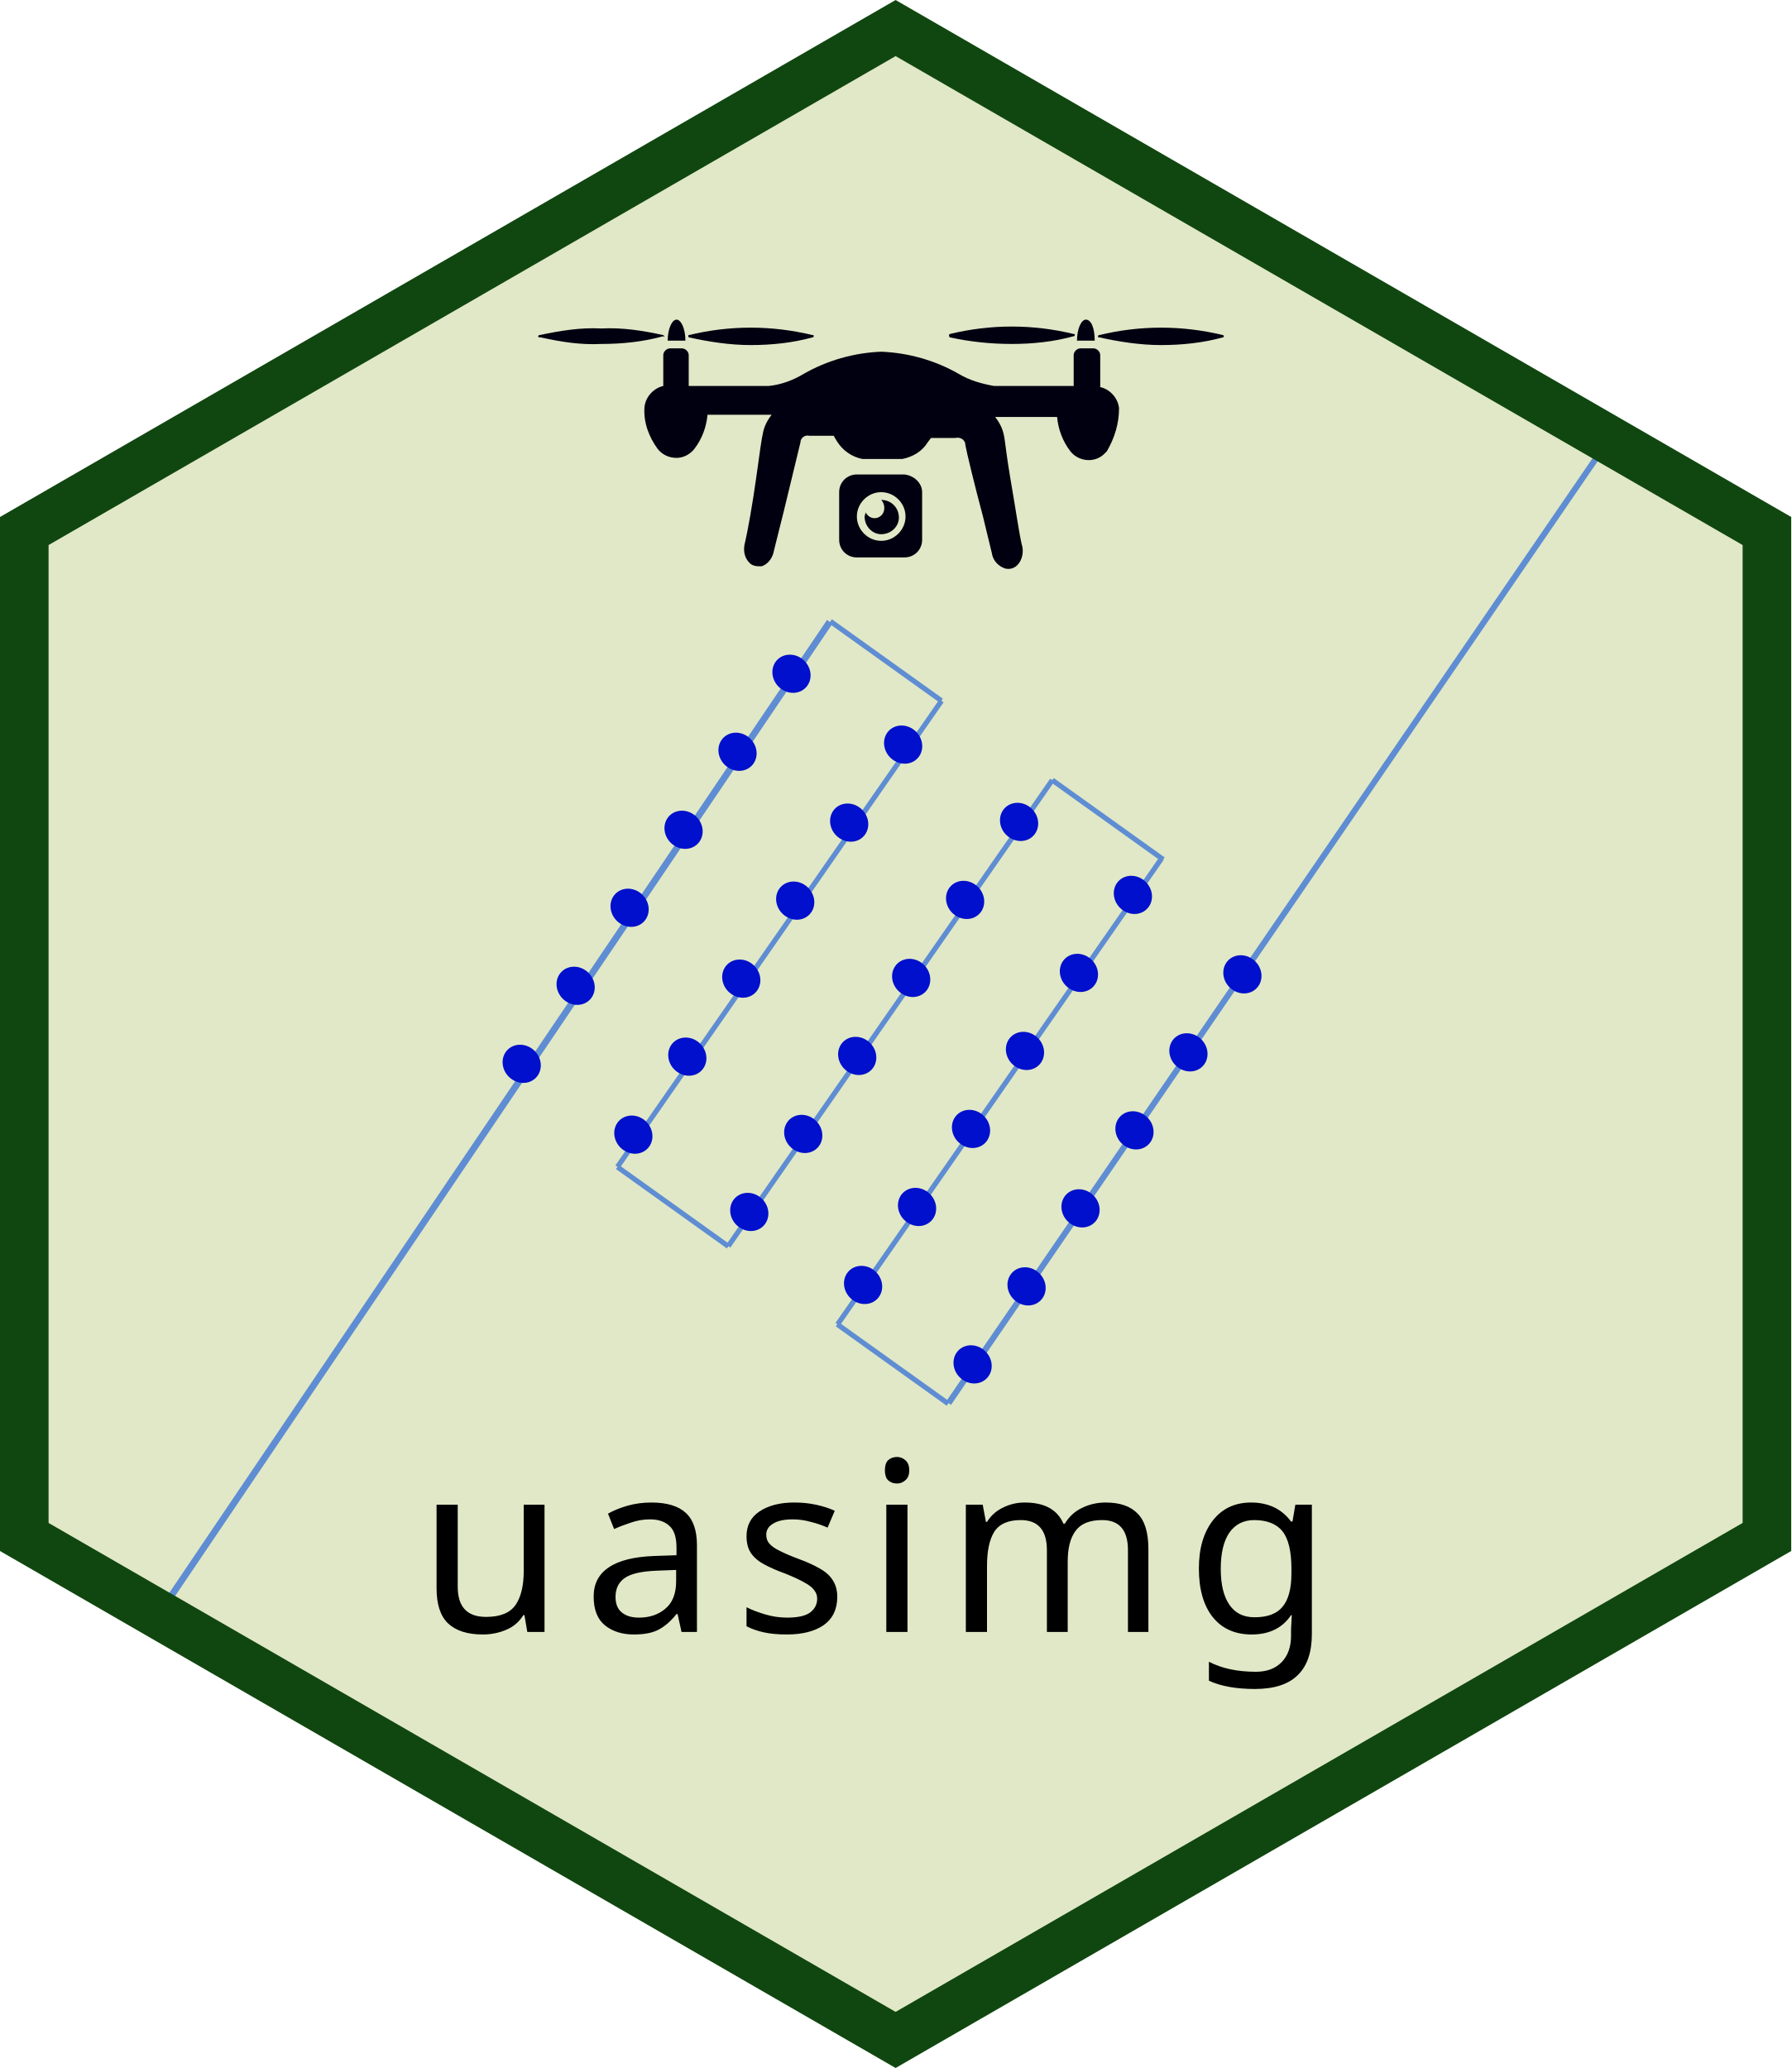
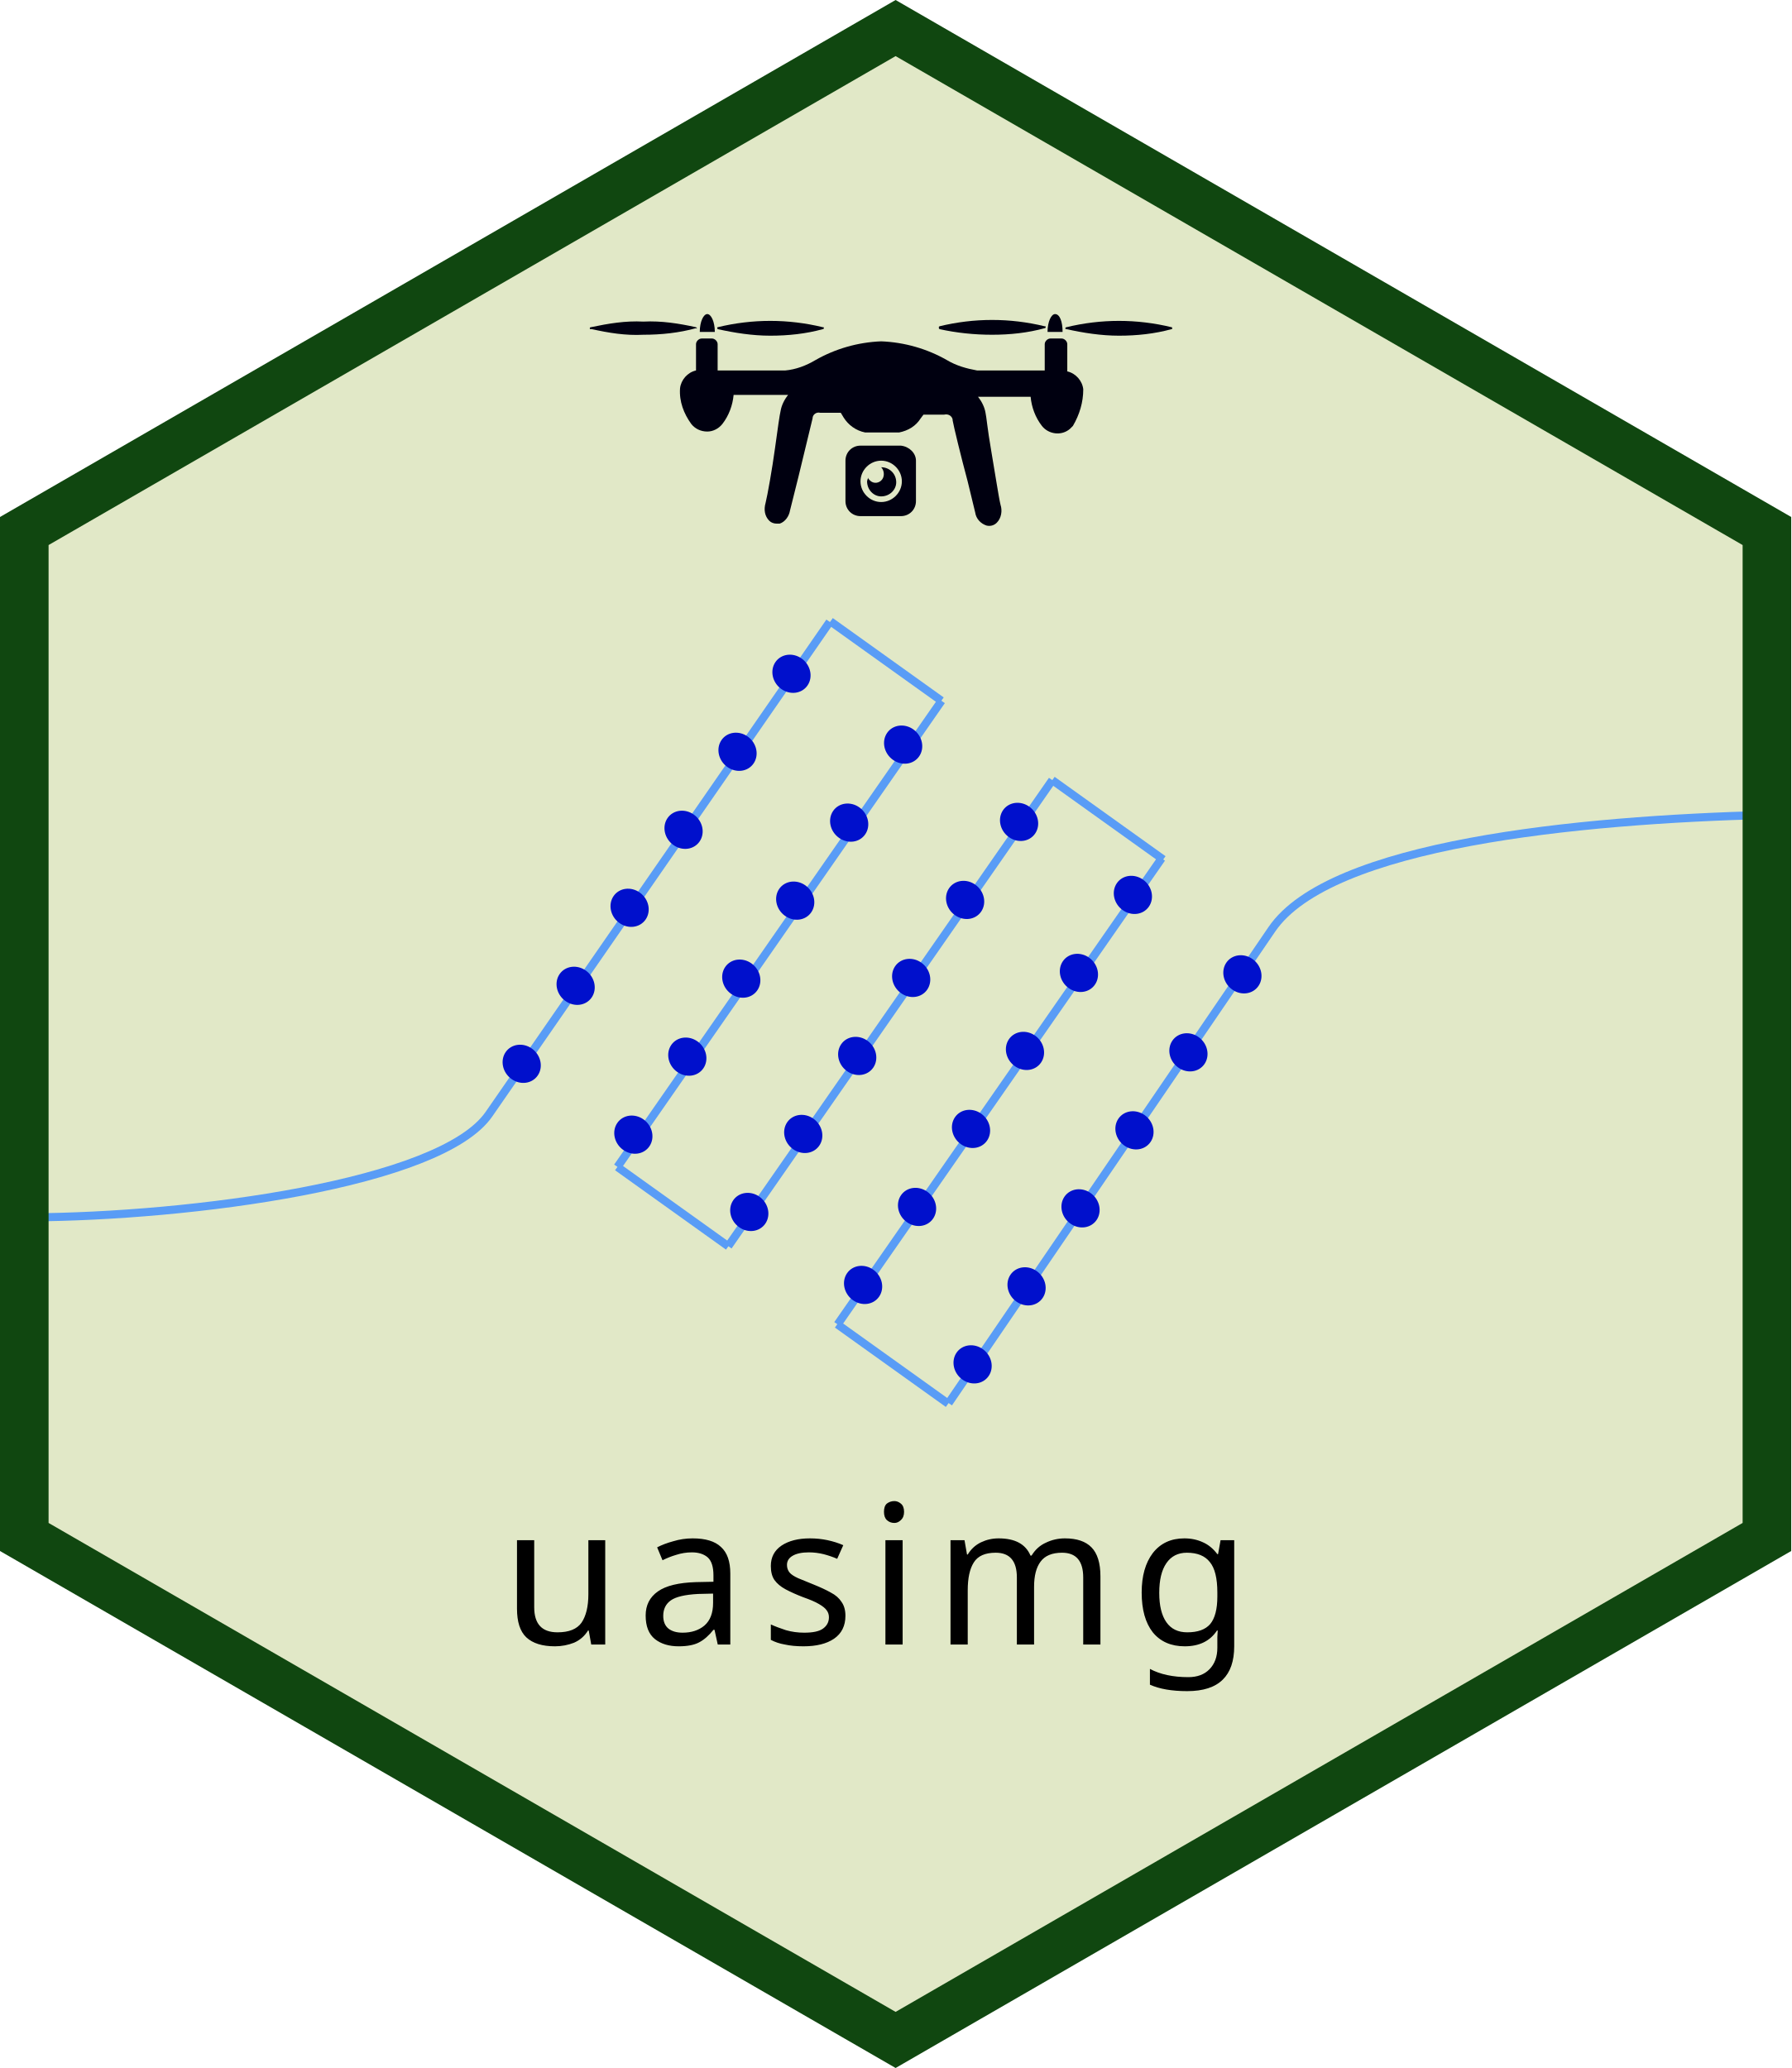
- <svg xmlns="http://www.w3.org/2000/svg" id="svg8" version="1.1" viewBox="0 0 78.036 90.109" height="90.109mm" width="78.036mm">
+ <svg xmlns="http://www.w3.org/2000/svg" width="78.036mm" height="90.109mm" viewBox="0 0 78.036 90.109" version="1.1" id="svg8">
  <defs id="defs2">
-     <clipPath id="clipEmfPath1" clipPathUnits="userSpaceOnUse">
-       <path id="path1198" d="M 0.16,0.48 H 256.485 V 566.377 H 0.16 Z" />
-     </clipPath>
-     <pattern y="0" x="0" height="6" width="6" patternUnits="userSpaceOnUse" id="EMFhbasepattern" />
+     <pattern id="EMFhbasepattern" patternUnits="userSpaceOnUse" width="6" height="6" x="0" y="0" />
  </defs>
-   <g transform="translate(-0.07416375,-0.08564118)" style="display:inline" id="layer1">
-     <path style="display:inline;fill:#e1e8c7;fill-opacity:1;stroke:none;stroke-width:2.117;stroke-miterlimit:4;stroke-dasharray:none;stroke-opacity:1;paint-order:stroke fill markers" id="path12" d="M 1.132,23.224 39.092,1.308 77.052,23.224 l 1e-6,43.832 L 39.092,88.972 1.132,67.056 Z" />
+   <g id="layer1" style="display:inline" transform="translate(-0.07416375,-0.08564118)">
+     <path d="M 1.132,23.224 39.092,1.308 77.052,23.224 l 1e-6,43.832 L 39.092,88.972 1.132,67.056 Z" id="path12" style="display:inline;fill:#e1e8c7;fill-opacity:1;stroke:none;stroke-width:2.117;stroke-miterlimit:4;stroke-dasharray:none;stroke-opacity:1;paint-order:stroke fill markers" />
  </g>
-   <g transform="translate(-0.07416375,-0.08564118)" style="display:inline" id="layer2">
-     <text xml:space="preserve" style="font-style:normal;font-variant:normal;font-weight:800;font-stretch:normal;font-size:10.345px;line-height:1.25;font-family:'Roboto Slab';-inkscape-font-specification:'Roboto Slab, Ultra-Bold';font-variant-ligatures:normal;font-variant-caps:normal;font-variant-numeric:normal;font-variant-east-asian:normal;letter-spacing:0.794px;word-spacing:0px;fill:#000000;fill-opacity:1;stroke:#e1e8c7;stroke-width:0.273;stroke-miterlimit:4;stroke-dasharray:none;stroke-opacity:1;paint-order:markers stroke fill" x="18.282" y="71.196" id="text1196">
-       <tspan id="tspan1194" x="18.282" y="71.196" style="font-style:normal;font-variant:normal;font-weight:normal;font-stretch:normal;font-size:10.345px;font-family:'Roboto Slab';-inkscape-font-specification:'Roboto Slab, Normal';font-variant-ligatures:normal;font-variant-caps:normal;font-variant-numeric:normal;font-variant-east-asian:normal;stroke:#e1e8c7;stroke-width:0.273;stroke-miterlimit:4;stroke-dasharray:none;stroke-opacity:1;paint-order:markers stroke fill">uasimg</tspan>
+   <g id="layer2" style="display:inline" transform="translate(-0.07416375,-0.08564118)">
+     <text id="text1196" y="71.742" x="21.926" style="font-style:normal;font-variant:normal;font-weight:800;font-stretch:normal;font-size:8.477px;line-height:1.25;font-family:'Roboto Slab';-inkscape-font-specification:'Roboto Slab, Ultra-Bold';font-variant-ligatures:normal;font-variant-caps:normal;font-variant-numeric:normal;font-variant-east-asian:normal;letter-spacing:0.65px;word-spacing:0px;fill:#000000;fill-opacity:1;stroke:#e1e8c7;stroke-width:0.224;stroke-miterlimit:4;stroke-dasharray:none;stroke-opacity:1;paint-order:markers stroke fill" xml:space="preserve">
+       <tspan style="font-style:normal;font-variant:normal;font-weight:normal;font-stretch:normal;font-size:8.477px;font-family:'Roboto Slab';-inkscape-font-specification:'Roboto Slab, Normal';font-variant-ligatures:normal;font-variant-caps:normal;font-variant-numeric:normal;font-variant-east-asian:normal;stroke:#e1e8c7;stroke-width:0.224;stroke-miterlimit:4;stroke-dasharray:none;stroke-opacity:1;paint-order:markers stroke fill" y="71.742" x="21.926" id="tspan1194">uasimg</tspan>
    </text>
  </g>
-   <g transform="translate(-0.07416375,-0.08564118)" id="layer4" style="display:inline">
-     <g transform="translate(2.057975,1.122532)" id="g2218">
-       <g id="g2136" style="display:inline;stroke:#5f8dd3">
-         <path id="path1218" d="m 34.492,56.666 4.833,3.459" style="fill:#00c0f8;stroke:#5f8dd3;stroke-width:0.222;stroke-linecap:butt;stroke-linejoin:round;stroke-miterlimit:4;stroke-dasharray:none;stroke-opacity:1" />
-         <path transform="matrix(0.1029133,0.07575469,-0.07512356,0.1111371,46.69021,6.233552)" style="fill:#00c0f8;stroke:#5f8dd3;stroke-width:2.262;stroke-linecap:butt;stroke-linejoin:round;stroke-miterlimit:4;stroke-dasharray:none;stroke-opacity:1" clip-path="url(#clipEmfPath1)" d="M 5.677,566.237 V 174.534" id="path1204" />
-         <path style="fill:#00c0f8;stroke:#5f8dd3;stroke-width:0.222;stroke-linecap:butt;stroke-linejoin:round;stroke-miterlimit:4;stroke-dasharray:none;stroke-opacity:1" d="m 34.195,26.037 4.832,3.458" id="path1206" />
-         <path style="fill:#00c0f8;stroke:#5f8dd3;stroke-width:0.222;stroke-linecap:butt;stroke-linejoin:round;stroke-miterlimit:4;stroke-dasharray:none;stroke-opacity:1" d="M 24.917,49.808 39.034,29.501" id="path1208" />
-         <path style="fill:#00c0f8;stroke:#5f8dd3;stroke-width:0.222;stroke-linecap:butt;stroke-linejoin:round;stroke-miterlimit:4;stroke-dasharray:none;stroke-opacity:1" d="m 24.914,49.811 4.833,3.459" id="path1210" />
-         <path style="fill:#00c0f8;stroke:#5f8dd3;stroke-width:0.222;stroke-linecap:butt;stroke-linejoin:round;stroke-miterlimit:4;stroke-dasharray:none;stroke-opacity:1" d="M 29.743,53.262 43.86,32.955" id="path1212" />
-         <path style="fill:#00c0f8;stroke:#5f8dd3;stroke-width:0.222;stroke-linecap:butt;stroke-linejoin:round;stroke-miterlimit:4;stroke-dasharray:none;stroke-opacity:1" d="m 43.86,32.955 4.832,3.458" id="path1214" />
-         <path style="fill:#00c0f8;stroke:#5f8dd3;stroke-width:0.222;stroke-linecap:butt;stroke-linejoin:round;stroke-miterlimit:4;stroke-dasharray:none;stroke-opacity:1" d="M 34.507,56.671 48.624,36.364" id="path1216" />
-         <path transform="matrix(0.09316381,0.0676508,-0.06800674,0.09924814,44.59552,1.303684)" style="fill:#00c0f8;stroke:#5f8dd3;stroke-width:2.262;stroke-linecap:butt;stroke-linejoin:round;stroke-miterlimit:4;stroke-dasharray:none;stroke-opacity:1" clip-path="url(#clipEmfPath1)" d="M 251.128,421.245 V 0.879" id="path1220" />
-       </g>
-       <path id="path1805" d="m 39.689,57.904 c 0.249,-0.363 0.764,-0.43 1.15,-0.15 0.387,0.281 0.498,0.803 0.249,1.167 -0.25,0.365 -0.763,0.431 -1.15,0.15 -0.386,-0.28 -0.498,-0.802 -0.249,-1.167 z" style="fill:#0010cc;fill-opacity:1;fill-rule:evenodd;stroke:none;stroke-width:0.163" />
-       <path id="path1803" d="m 42.04,54.505 c 0.249,-0.363 0.764,-0.43 1.15,-0.15 0.387,0.281 0.498,0.803 0.249,1.167 -0.25,0.365 -0.763,0.431 -1.15,0.15 -0.386,-0.28 -0.498,-0.802 -0.249,-1.167 z" style="fill:#0010cc;fill-opacity:1;fill-rule:evenodd;stroke:none;stroke-width:0.163" />
-       <path id="path1801" d="m 44.391,51.106 c 0.249,-0.363 0.764,-0.43 1.15,-0.15 0.387,0.281 0.498,0.803 0.249,1.167 -0.25,0.365 -0.763,0.431 -1.15,0.15 -0.386,-0.28 -0.498,-0.802 -0.249,-1.167 z" style="fill:#0010cc;fill-opacity:1;fill-rule:evenodd;stroke:none;stroke-width:0.163" />
-       <path id="path1799" d="m 46.741,47.707 c 0.249,-0.363 0.764,-0.43 1.15,-0.15 0.387,0.281 0.498,0.803 0.249,1.167 -0.25,0.365 -0.763,0.431 -1.15,0.15 -0.386,-0.28 -0.498,-0.802 -0.249,-1.167 z" style="fill:#0010cc;fill-opacity:1;fill-rule:evenodd;stroke:none;stroke-width:0.163" />
-       <path style="fill:#0010cc;fill-opacity:1;fill-rule:evenodd;stroke:none;stroke-width:0.163" d="m 49.092,44.308 c 0.249,-0.363 0.764,-0.43 1.15,-0.15 0.387,0.281 0.498,0.803 0.249,1.167 -0.25,0.365 -0.763,0.431 -1.15,0.15 -0.386,-0.28 -0.498,-0.802 -0.249,-1.167 z" id="path1797" />
-       <path style="fill:#0010cc;fill-opacity:1;fill-rule:evenodd;stroke:none;stroke-width:0.163" d="m 51.443,40.909 c 0.249,-0.363 0.764,-0.43 1.15,-0.15 0.387,0.281 0.498,0.803 0.249,1.167 -0.25,0.365 -0.763,0.431 -1.15,0.15 -0.386,-0.28 -0.498,-0.802 -0.249,-1.167 z" id="path1793" />
-       <path style="fill:#0010cc;fill-opacity:1;fill-rule:evenodd;stroke:none;stroke-width:0.163" d="m 46.672,37.447 c 0.249,-0.363 0.764,-0.43 1.15,-0.15 0.387,0.281 0.498,0.803 0.249,1.167 -0.25,0.365 -0.763,0.431 -1.15,0.15 -0.386,-0.28 -0.498,-0.802 -0.249,-1.167 z" id="path2138" />
-       <path style="fill:#0010cc;fill-opacity:1;fill-rule:evenodd;stroke:none;stroke-width:0.163" d="m 44.321,40.846 c 0.249,-0.363 0.764,-0.43 1.15,-0.15 0.387,0.281 0.498,0.803 0.249,1.167 -0.25,0.365 -0.763,0.431 -1.15,0.15 -0.386,-0.28 -0.498,-0.802 -0.249,-1.167 z" id="path2140" />
-       <path id="path2142" d="m 41.971,44.246 c 0.249,-0.363 0.764,-0.43 1.15,-0.15 0.387,0.281 0.498,0.803 0.249,1.167 -0.25,0.365 -0.763,0.431 -1.15,0.15 -0.386,-0.28 -0.498,-0.802 -0.249,-1.167 z" style="fill:#0010cc;fill-opacity:1;fill-rule:evenodd;stroke:none;stroke-width:0.163" />
-       <path id="path2144" d="m 39.62,47.645 c 0.249,-0.363 0.764,-0.43 1.15,-0.15 0.387,0.281 0.498,0.803 0.249,1.167 -0.25,0.365 -0.763,0.431 -1.15,0.15 -0.386,-0.28 -0.498,-0.802 -0.249,-1.167 z" style="fill:#0010cc;fill-opacity:1;fill-rule:evenodd;stroke:none;stroke-width:0.163" />
-       <path id="path2146" d="m 37.269,51.044 c 0.249,-0.363 0.764,-0.43 1.15,-0.15 0.387,0.281 0.498,0.803 0.249,1.167 -0.25,0.365 -0.763,0.431 -1.15,0.15 -0.386,-0.28 -0.498,-0.802 -0.249,-1.167 z" style="fill:#0010cc;fill-opacity:1;fill-rule:evenodd;stroke:none;stroke-width:0.163" />
-       <path id="path2148" d="m 34.918,54.443 c 0.249,-0.363 0.764,-0.43 1.15,-0.15 0.387,0.281 0.498,0.803 0.249,1.167 -0.25,0.365 -0.763,0.431 -1.15,0.15 -0.386,-0.28 -0.498,-0.802 -0.249,-1.167 z" style="fill:#0010cc;fill-opacity:1;fill-rule:evenodd;stroke:none;stroke-width:0.163" />
-       <path id="path2150" d="m 41.714,34.267 c 0.249,-0.363 0.764,-0.43 1.15,-0.15 0.387,0.281 0.498,0.803 0.249,1.167 -0.25,0.365 -0.763,0.431 -1.15,0.15 -0.386,-0.28 -0.498,-0.802 -0.249,-1.167 z" style="fill:#0010cc;fill-opacity:1;fill-rule:evenodd;stroke:none;stroke-width:0.163" />
-       <path id="path2152" d="m 39.363,37.666 c 0.249,-0.363 0.764,-0.43 1.15,-0.15 0.387,0.281 0.498,0.803 0.249,1.167 -0.25,0.365 -0.763,0.431 -1.15,0.15 -0.386,-0.28 -0.498,-0.802 -0.249,-1.167 z" style="fill:#0010cc;fill-opacity:1;fill-rule:evenodd;stroke:none;stroke-width:0.163" />
-       <path style="fill:#0010cc;fill-opacity:1;fill-rule:evenodd;stroke:none;stroke-width:0.163" d="m 37.013,41.065 c 0.249,-0.363 0.764,-0.43 1.15,-0.15 0.387,0.281 0.498,0.803 0.249,1.167 -0.25,0.365 -0.763,0.431 -1.15,0.15 -0.386,-0.28 -0.498,-0.802 -0.249,-1.167 z" id="path2154" />
-       <path style="fill:#0010cc;fill-opacity:1;fill-rule:evenodd;stroke:none;stroke-width:0.163" d="m 34.662,44.464 c 0.249,-0.363 0.764,-0.43 1.15,-0.15 0.387,0.281 0.498,0.803 0.249,1.167 -0.25,0.365 -0.763,0.431 -1.15,0.15 -0.386,-0.28 -0.498,-0.802 -0.249,-1.167 z" id="path2156" />
-       <path style="fill:#0010cc;fill-opacity:1;fill-rule:evenodd;stroke:none;stroke-width:0.163" d="m 32.311,47.863 c 0.249,-0.363 0.764,-0.43 1.15,-0.15 0.387,0.281 0.498,0.803 0.249,1.167 -0.25,0.365 -0.763,0.431 -1.15,0.15 -0.386,-0.28 -0.498,-0.802 -0.249,-1.167 z" id="path2158" />
-       <path style="fill:#0010cc;fill-opacity:1;fill-rule:evenodd;stroke:none;stroke-width:0.163" d="m 29.96,51.262 c 0.249,-0.363 0.764,-0.43 1.15,-0.15 0.387,0.281 0.498,0.803 0.249,1.167 -0.25,0.365 -0.763,0.431 -1.15,0.15 -0.386,-0.28 -0.498,-0.802 -0.249,-1.167 z" id="path2160" />
-       <path style="fill:#0010cc;fill-opacity:1;fill-rule:evenodd;stroke:none;stroke-width:0.163" d="m 36.663,30.899 c 0.249,-0.363 0.764,-0.43 1.15,-0.15 0.387,0.281 0.498,0.803 0.249,1.167 -0.25,0.365 -0.763,0.431 -1.15,0.15 -0.386,-0.28 -0.498,-0.802 -0.249,-1.167 z" id="path2162" />
-       <path style="fill:#0010cc;fill-opacity:1;fill-rule:evenodd;stroke:none;stroke-width:0.163" d="m 34.312,34.298 c 0.249,-0.363 0.764,-0.43 1.15,-0.15 0.387,0.281 0.498,0.803 0.249,1.167 -0.25,0.365 -0.763,0.431 -1.15,0.15 -0.386,-0.28 -0.498,-0.802 -0.249,-1.167 z" id="path2164" />
-       <path id="path2166" d="m 31.961,37.697 c 0.249,-0.363 0.764,-0.43 1.15,-0.15 0.387,0.281 0.498,0.803 0.249,1.167 -0.25,0.365 -0.763,0.431 -1.15,0.15 -0.386,-0.28 -0.498,-0.802 -0.249,-1.167 z" style="fill:#0010cc;fill-opacity:1;fill-rule:evenodd;stroke:none;stroke-width:0.163" />
-       <path id="path2168" d="m 29.611,41.096 c 0.249,-0.363 0.764,-0.43 1.15,-0.15 0.387,0.281 0.498,0.803 0.249,1.167 -0.25,0.365 -0.763,0.431 -1.15,0.15 -0.386,-0.28 -0.498,-0.802 -0.249,-1.167 z" style="fill:#0010cc;fill-opacity:1;fill-rule:evenodd;stroke:none;stroke-width:0.163" />
-       <path id="path2170" d="m 27.26,44.495 c 0.249,-0.363 0.764,-0.43 1.15,-0.15 0.387,0.281 0.498,0.803 0.249,1.167 -0.25,0.365 -0.763,0.431 -1.15,0.15 -0.386,-0.28 -0.498,-0.802 -0.249,-1.167 z" style="fill:#0010cc;fill-opacity:1;fill-rule:evenodd;stroke:none;stroke-width:0.163" />
-       <path id="path2172" d="m 24.909,47.894 c 0.249,-0.363 0.764,-0.43 1.15,-0.15 0.387,0.281 0.498,0.803 0.249,1.167 -0.25,0.365 -0.763,0.431 -1.15,0.15 -0.386,-0.28 -0.498,-0.802 -0.249,-1.167 z" style="fill:#0010cc;fill-opacity:1;fill-rule:evenodd;stroke:none;stroke-width:0.163" />
-       <path id="path2174" d="m 31.798,27.812 c 0.249,-0.363 0.764,-0.43 1.15,-0.15 0.387,0.281 0.498,0.803 0.249,1.167 -0.25,0.365 -0.763,0.431 -1.15,0.15 -0.386,-0.28 -0.498,-0.802 -0.249,-1.167 z" style="fill:#0010cc;fill-opacity:1;fill-rule:evenodd;stroke:none;stroke-width:0.163" />
-       <path id="path2176" d="m 29.448,31.211 c 0.249,-0.363 0.764,-0.43 1.15,-0.15 0.387,0.281 0.498,0.803 0.249,1.167 -0.25,0.365 -0.763,0.431 -1.15,0.15 -0.386,-0.28 -0.498,-0.802 -0.249,-1.167 z" style="fill:#0010cc;fill-opacity:1;fill-rule:evenodd;stroke:none;stroke-width:0.163" />
-       <path style="fill:#0010cc;fill-opacity:1;fill-rule:evenodd;stroke:none;stroke-width:0.163" d="m 27.097,34.61 c 0.249,-0.363 0.764,-0.43 1.15,-0.15 0.387,0.281 0.498,0.803 0.249,1.167 -0.25,0.365 -0.763,0.431 -1.15,0.15 -0.386,-0.28 -0.498,-0.802 -0.249,-1.167 z" id="path2178" />
-       <path style="fill:#0010cc;fill-opacity:1;fill-rule:evenodd;stroke:none;stroke-width:0.163" d="m 24.746,38.009 c 0.249,-0.363 0.764,-0.43 1.15,-0.15 0.387,0.281 0.498,0.803 0.249,1.167 -0.25,0.365 -0.763,0.431 -1.15,0.15 -0.386,-0.28 -0.498,-0.802 -0.249,-1.167 z" id="path2180" />
-       <path style="fill:#0010cc;fill-opacity:1;fill-rule:evenodd;stroke:none;stroke-width:0.163" d="m 22.395,41.408 c 0.249,-0.363 0.764,-0.43 1.15,-0.15 0.387,0.281 0.498,0.803 0.249,1.167 -0.25,0.365 -0.763,0.431 -1.15,0.15 -0.386,-0.28 -0.498,-0.802 -0.249,-1.167 z" id="path2182" />
-       <path style="fill:#0010cc;fill-opacity:1;fill-rule:evenodd;stroke:none;stroke-width:0.163" d="m 20.045,44.808 c 0.249,-0.363 0.764,-0.43 1.15,-0.15 0.387,0.281 0.498,0.803 0.249,1.167 -0.25,0.365 -0.763,0.431 -1.15,0.15 -0.386,-0.28 -0.498,-0.802 -0.249,-1.167 z" id="path2184" />
+   <g style="display:inline" id="layer4" transform="translate(-0.07416375,-0.08564118)">
+     <g style="stroke:#599cf6;stroke-width:0.353;stroke-miterlimit:4;stroke-dasharray:none;stroke-opacity:1" id="g169">
+       <path id="path1218" d="m 36.55,57.788 4.833,3.459" style="fill:#00c0f8;stroke:#599cf6;stroke-width:0.353;stroke-linecap:butt;stroke-linejoin:round;stroke-miterlimit:4;stroke-dasharray:none;stroke-opacity:1" />
+       <path style="fill:none;stroke:#599cf6;stroke-width:0.353;stroke-linecap:butt;stroke-linejoin:round;stroke-miterlimit:4;stroke-dasharray:none;stroke-opacity:1" clip-path="none" d="m 1.369,53.13 c 6.988,-0.034 17.901,-1.454 20.007,-4.496 L 36.221,27.183" id="path1204" />
+       <path style="fill:#00c0f8;stroke:#599cf6;stroke-width:0.353;stroke-linecap:butt;stroke-linejoin:round;stroke-miterlimit:4;stroke-dasharray:none;stroke-opacity:1" d="m 36.253,27.16 4.832,3.458" id="path1206" />
+       <path style="fill:#00c0f8;stroke:#599cf6;stroke-width:0.353;stroke-linecap:butt;stroke-linejoin:round;stroke-miterlimit:4;stroke-dasharray:none;stroke-opacity:1" d="M 26.975,50.93 41.092,30.623" id="path1208" />
+       <path style="fill:#00c0f8;stroke:#599cf6;stroke-width:0.353;stroke-linecap:butt;stroke-linejoin:round;stroke-miterlimit:4;stroke-dasharray:none;stroke-opacity:1" d="m 26.972,50.933 4.833,3.459" id="path1210" />
+       <path style="fill:#00c0f8;stroke:#599cf6;stroke-width:0.353;stroke-linecap:butt;stroke-linejoin:round;stroke-miterlimit:4;stroke-dasharray:none;stroke-opacity:1" d="M 31.801,54.385 45.918,34.078" id="path1212" />
+       <path style="fill:#00c0f8;stroke:#599cf6;stroke-width:0.353;stroke-linecap:butt;stroke-linejoin:round;stroke-miterlimit:4;stroke-dasharray:none;stroke-opacity:1" d="m 45.918,34.078 4.832,3.458" id="path1214" />
+       <path style="fill:#00c0f8;stroke:#599cf6;stroke-width:0.353;stroke-linecap:butt;stroke-linejoin:round;stroke-miterlimit:4;stroke-dasharray:none;stroke-opacity:1" d="M 36.565,57.794 50.682,37.487" id="path1216" />
+       <path style="fill:none;stroke:#599cf6;stroke-width:0.353;stroke-linecap:butt;stroke-linejoin:round;stroke-miterlimit:4;stroke-dasharray:none;stroke-opacity:1" clip-path="none" d="M 41.402,61.223 55.483,40.579 C 58.021,36.858 68.799,35.806 77.099,35.592" id="path1220" mask="none" />
    </g>
-     <g id="g2086" transform="matrix(0.4819352,0,0,0.4819352,23.52464,14.01275)" style="fill:#000010">
-       <path id="path2051" d="m 33.1,14 h -4.3 c -0.9,0 -1.6,0.7 -1.6,1.6 v 4.3 c 0,0.9 0.7,1.6 1.6,1.6 h 4.3 c 0.9,0 1.6,-0.7 1.6,-1.6 V 15.6 C 34.7,14.8 34,14.1 33.1,14 Z M 31,20 c -1.2,0 -2.2,-1 -2.2,-2.2 0,-1.2 1,-2.2 2.2,-2.2 1.2,0 2.2,1 2.2,2.2 v 0 0 c 0,1.2 -1,2.2 -2.2,2.2 z" class="st0" style="fill:#000010" />
-       <path id="path2053" d="m 31,16.3 v 0 c 0.3,0.3 0.4,0.9 0.1,1.3 -0.3,0.4 -0.9,0.5 -1.3,0.1 -0.1,-0.1 -0.2,-0.2 -0.2,-0.3 0,0.1 -0.1,0.3 -0.1,0.4 0,0.9 0.7,1.6 1.5,1.6 0.9,0 1.6,-0.7 1.6,-1.5 0,-0.9 -0.7,-1.6 -1.6,-1.6 0,0 0,0 0,0 z" class="st0" style="fill:#000010" />
-       <path id="path2055" d="M 52.5,8 C 52.4,7.1 51.7,6.3 50.8,6.1 V 3.2 c 0,-0.3 -0.3,-0.6 -0.6,-0.6 v 0 H 49 c -0.3,0 -0.6,0.3 -0.6,0.6 V 3.2 6 H 41.2 C 40.1,5.8 39,5.5 38,4.9 35.9,3.7 33.5,3 31,2.9 28.5,3 26.1,3.7 24,4.9 23,5.5 21.9,5.9 20.8,6 H 13.6 V 3.2 c 0,-0.3 -0.3,-0.6 -0.6,-0.6 0,0 0,0 0,0 h -1.1 c -0.3,0 -0.6,0.3 -0.6,0.6 V 6 c -0.9,0.2 -1.6,1 -1.7,1.9 -0.1,1.4 0.4,2.7 1.2,3.8 0.4,0.5 1,0.8 1.7,0.8 0.6,0 1.2,-0.3 1.6,-0.8 0.7,-0.9 1.1,-2 1.2,-3.1 h 5.8 c -0.4,0.5 -0.7,1.1 -0.8,1.7 -0.1,0.4 -0.3,1.8 -0.6,4 -0.3,2.2 -0.8,5 -1,5.8 -0.2,0.7 -0.1,1.4 0.4,1.9 0.2,0.2 0.5,0.3 0.8,0.3 0.1,0 0.2,0 0.3,0 0.6,-0.2 1,-0.8 1.1,-1.4 l 0.9,-3.6 1.5,-6.2 c 0,-0.4 0.4,-0.7 0.8,-0.6 0,0 0.1,0 0.1,0 h 2.1 L 27,11 c 0.5,0.8 1.3,1.4 2.3,1.6 0.6,0 1.2,0 1.8,0 0.6,0 1.2,0 1.8,0 1,-0.2 1.8,-0.7 2.3,-1.5 l 0.3,-0.4 h 2.2 c 0.4,-0.1 0.8,0.1 0.9,0.5 0,0 0,0.1 0,0.1 0.1,0.6 0.9,3.9 1.6,6.5 l 0.8,3.3 c 0.1,0.7 0.6,1.2 1.2,1.4 0.4,0.1 0.8,0 1.1,-0.3 0.5,-0.5 0.6,-1.3 0.4,-1.9 -0.2,-0.8 -0.6,-3.5 -1,-5.8 -0.4,-2.3 -0.5,-3.6 -0.6,-4 C 42,9.9 41.7,9.3 41.3,8.8 h 5.6 c 0.1,1.1 0.5,2.2 1.2,3.1 0.7,0.9 2.1,1.1 3,0.3 0.1,-0.1 0.2,-0.2 0.3,-0.3 0.7,-1.2 1.1,-2.5 1.1,-3.9 z" class="st0" style="fill:#000010" />
-       <path id="path2057" d="m 11.4,1.5 c 0,0 -0.1,-0.1 -0.1,-0.1 C 9.5,1 7.6,0.7 5.7,0.8 3.8,0.7 2,1 0.1,1.4 c 0,0 -0.1,0 -0.1,0.1 0,0.1 0,0.1 0.1,0.1 0,0 0,0 0.1,0 C 2,2 3.8,2.3 5.7,2.2 7.6,2.2 9.5,2 11.3,1.5 c 0.1,0.1 0.1,0 0.1,0 z" class="st0" style="fill:#000010" />
-       <path id="path2059" d="m 13.6,1.6 c 1.8,0.4 3.7,0.7 5.6,0.7 1.9,0 3.8,-0.2 5.6,-0.7 0,0 0.1,0 0.1,-0.1 0,-0.1 0,-0.1 -0.1,-0.1 -3.7,-0.9 -7.5,-0.9 -11.2,0 0,0 -0.1,0 0,0.2 -0.1,-0.1 0,0 0,0 z" class="st0" style="fill:#000010" />
-       <path id="path2061" d="m 12.5,0 c -0.4,0 -0.8,0.8 -0.8,1.9 h 1.6 C 13.3,0.8 12.9,0 12.5,0 Z" class="st0" style="fill:#000010" />
-       <path id="path2063" d="m 37.2,1.6 c 1.8,0.4 3.7,0.6 5.6,0.6 1.9,0 3.8,-0.2 5.6,-0.7 0,0 0.1,0 0.1,-0.1 0,-0.1 0,-0.1 -0.1,-0.1 -3.7,-0.9 -7.5,-0.9 -11.2,0 -0.1,0.1 -0.1,0.1 0,0.3 -0.1,-0.1 -0.1,0 0,0 z" class="st0" style="fill:#000010" />
-       <path id="path2065" d="m 61.9,1.4 c -3.7,-0.9 -7.5,-0.9 -11.2,0 0,0 -0.1,0 -0.1,0.1 0,0.1 0,0.1 0.1,0.1 1.8,0.4 3.7,0.7 5.6,0.7 1.9,0 3.8,-0.2 5.6,-0.7 0.1,0 0.1,-0.1 0,-0.2 0.1,0.1 0.1,0 0,0 z" class="st0" style="fill:#000010" />
-       <path id="path2067" d="m 49.5,0 c -0.4,0 -0.8,0.8 -0.8,1.9 h 1.6 C 50.3,0.8 50,0 49.5,0 Z" class="st0" style="fill:#000010" />
+     <path id="path1805" d="m 41.747,59.026 c 0.249,-0.363 0.764,-0.43 1.15,-0.15 0.387,0.281 0.498,0.803 0.249,1.167 -0.25,0.365 -0.763,0.431 -1.15,0.15 -0.386,-0.28 -0.498,-0.802 -0.249,-1.167 z" style="fill:#0010cc;fill-opacity:1;fill-rule:evenodd;stroke:none;stroke-width:0.163" />
+     <path id="path1803" d="m 44.098,55.627 c 0.249,-0.363 0.764,-0.43 1.15,-0.15 0.387,0.281 0.498,0.803 0.249,1.167 -0.25,0.365 -0.763,0.431 -1.15,0.15 -0.386,-0.28 -0.498,-0.802 -0.249,-1.167 z" style="fill:#0010cc;fill-opacity:1;fill-rule:evenodd;stroke:none;stroke-width:0.163" />
+     <path id="path1801" d="m 46.449,52.228 c 0.249,-0.363 0.764,-0.43 1.15,-0.15 0.387,0.281 0.498,0.803 0.249,1.167 -0.25,0.365 -0.763,0.431 -1.15,0.15 -0.386,-0.28 -0.498,-0.802 -0.249,-1.167 z" style="fill:#0010cc;fill-opacity:1;fill-rule:evenodd;stroke:none;stroke-width:0.163" />
+     <path id="path1799" d="m 48.799,48.829 c 0.249,-0.363 0.764,-0.43 1.15,-0.15 0.387,0.281 0.498,0.803 0.249,1.167 -0.25,0.365 -0.763,0.431 -1.15,0.15 -0.386,-0.28 -0.498,-0.802 -0.249,-1.167 z" style="fill:#0010cc;fill-opacity:1;fill-rule:evenodd;stroke:none;stroke-width:0.163" />
+     <path style="fill:#0010cc;fill-opacity:1;fill-rule:evenodd;stroke:none;stroke-width:0.163" d="m 51.15,45.43 c 0.249,-0.363 0.764,-0.43 1.15,-0.15 0.387,0.281 0.498,0.803 0.249,1.167 -0.25,0.365 -0.763,0.431 -1.15,0.15 -0.386,-0.28 -0.498,-0.802 -0.249,-1.167 z" id="path1797" />
+     <path style="fill:#0010cc;fill-opacity:1;fill-rule:evenodd;stroke:none;stroke-width:0.163" d="m 53.501,42.031 c 0.249,-0.363 0.764,-0.43 1.15,-0.15 0.387,0.281 0.498,0.803 0.249,1.167 -0.25,0.365 -0.763,0.431 -1.15,0.15 -0.386,-0.28 -0.498,-0.802 -0.249,-1.167 z" id="path1793" />
+     <path style="fill:#0010cc;fill-opacity:1;fill-rule:evenodd;stroke:none;stroke-width:0.163" d="m 48.73,38.57 c 0.249,-0.363 0.764,-0.43 1.15,-0.15 0.387,0.281 0.498,0.803 0.249,1.167 -0.25,0.365 -0.763,0.431 -1.15,0.15 -0.386,-0.28 -0.498,-0.802 -0.249,-1.167 z" id="path2138" />
+     <path style="fill:#0010cc;fill-opacity:1;fill-rule:evenodd;stroke:none;stroke-width:0.163" d="m 46.379,41.969 c 0.249,-0.363 0.764,-0.43 1.15,-0.15 0.387,0.281 0.498,0.803 0.249,1.167 -0.25,0.365 -0.763,0.431 -1.15,0.15 -0.386,-0.28 -0.498,-0.802 -0.249,-1.167 z" id="path2140" />
+     <path id="path2142" d="m 44.029,45.368 c 0.249,-0.363 0.764,-0.43 1.15,-0.15 0.387,0.281 0.498,0.803 0.249,1.167 -0.25,0.365 -0.763,0.431 -1.15,0.15 -0.386,-0.28 -0.498,-0.802 -0.249,-1.167 z" style="fill:#0010cc;fill-opacity:1;fill-rule:evenodd;stroke:none;stroke-width:0.163" />
+     <path id="path2144" d="m 41.678,48.767 c 0.249,-0.363 0.764,-0.43 1.15,-0.15 0.387,0.281 0.498,0.803 0.249,1.167 -0.25,0.365 -0.763,0.431 -1.15,0.15 -0.386,-0.28 -0.498,-0.802 -0.249,-1.167 z" style="fill:#0010cc;fill-opacity:1;fill-rule:evenodd;stroke:none;stroke-width:0.163" />
+     <path id="path2146" d="m 39.327,52.166 c 0.249,-0.363 0.764,-0.43 1.15,-0.15 0.387,0.281 0.498,0.803 0.249,1.167 -0.25,0.365 -0.763,0.431 -1.15,0.15 -0.386,-0.28 -0.498,-0.802 -0.249,-1.167 z" style="fill:#0010cc;fill-opacity:1;fill-rule:evenodd;stroke:none;stroke-width:0.163" />
+     <path id="path2148" d="m 36.976,55.565 c 0.249,-0.363 0.764,-0.43 1.15,-0.15 0.387,0.281 0.498,0.803 0.249,1.167 -0.25,0.365 -0.763,0.431 -1.15,0.15 -0.386,-0.28 -0.498,-0.802 -0.249,-1.167 z" style="fill:#0010cc;fill-opacity:1;fill-rule:evenodd;stroke:none;stroke-width:0.163" />
+     <path id="path2150" d="m 43.772,35.389 c 0.249,-0.363 0.764,-0.43 1.15,-0.15 0.387,0.281 0.498,0.803 0.249,1.167 -0.25,0.365 -0.763,0.431 -1.15,0.15 -0.386,-0.28 -0.498,-0.802 -0.249,-1.167 z" style="fill:#0010cc;fill-opacity:1;fill-rule:evenodd;stroke:none;stroke-width:0.163" />
+     <path id="path2152" d="m 41.421,38.789 c 0.249,-0.363 0.764,-0.43 1.15,-0.15 0.387,0.281 0.498,0.803 0.249,1.167 -0.25,0.365 -0.763,0.431 -1.15,0.15 -0.386,-0.28 -0.498,-0.802 -0.249,-1.167 z" style="fill:#0010cc;fill-opacity:1;fill-rule:evenodd;stroke:none;stroke-width:0.163" />
+     <path style="fill:#0010cc;fill-opacity:1;fill-rule:evenodd;stroke:none;stroke-width:0.163" d="m 39.071,42.188 c 0.249,-0.363 0.764,-0.43 1.15,-0.15 0.387,0.281 0.498,0.803 0.249,1.167 -0.25,0.365 -0.763,0.431 -1.15,0.15 -0.386,-0.28 -0.498,-0.802 -0.249,-1.167 z" id="path2154" />
+     <path style="fill:#0010cc;fill-opacity:1;fill-rule:evenodd;stroke:none;stroke-width:0.163" d="m 36.72,45.587 c 0.249,-0.363 0.764,-0.43 1.15,-0.15 0.387,0.281 0.498,0.803 0.249,1.167 -0.25,0.365 -0.763,0.431 -1.15,0.15 -0.386,-0.28 -0.498,-0.802 -0.249,-1.167 z" id="path2156" />
+     <path style="fill:#0010cc;fill-opacity:1;fill-rule:evenodd;stroke:none;stroke-width:0.163" d="m 34.369,48.986 c 0.249,-0.363 0.764,-0.43 1.15,-0.15 0.387,0.281 0.498,0.803 0.249,1.167 -0.25,0.365 -0.763,0.431 -1.15,0.15 -0.386,-0.28 -0.498,-0.802 -0.249,-1.167 z" id="path2158" />
+     <path style="fill:#0010cc;fill-opacity:1;fill-rule:evenodd;stroke:none;stroke-width:0.163" d="m 32.018,52.385 c 0.249,-0.363 0.764,-0.43 1.15,-0.15 0.387,0.281 0.498,0.803 0.249,1.167 -0.25,0.365 -0.763,0.431 -1.15,0.15 -0.386,-0.28 -0.498,-0.802 -0.249,-1.167 z" id="path2160" />
+     <path style="fill:#0010cc;fill-opacity:1;fill-rule:evenodd;stroke:none;stroke-width:0.163" d="m 38.721,32.022 c 0.249,-0.363 0.764,-0.43 1.15,-0.15 0.387,0.281 0.498,0.803 0.249,1.167 -0.25,0.365 -0.763,0.431 -1.15,0.15 -0.386,-0.28 -0.498,-0.802 -0.249,-1.167 z" id="path2162" />
+     <path style="fill:#0010cc;fill-opacity:1;fill-rule:evenodd;stroke:none;stroke-width:0.163" d="m 36.37,35.421 c 0.249,-0.363 0.764,-0.43 1.15,-0.15 0.387,0.281 0.498,0.803 0.249,1.167 -0.25,0.365 -0.763,0.431 -1.15,0.15 -0.386,-0.28 -0.498,-0.802 -0.249,-1.167 z" id="path2164" />
+     <path id="path2166" d="m 34.019,38.82 c 0.249,-0.363 0.764,-0.43 1.15,-0.15 0.387,0.281 0.498,0.803 0.249,1.167 -0.25,0.365 -0.763,0.431 -1.15,0.15 -0.386,-0.28 -0.498,-0.802 -0.249,-1.167 z" style="fill:#0010cc;fill-opacity:1;fill-rule:evenodd;stroke:none;stroke-width:0.163" />
+     <path id="path2168" d="m 31.669,42.219 c 0.249,-0.363 0.764,-0.43 1.15,-0.15 0.387,0.281 0.498,0.803 0.249,1.167 -0.25,0.365 -0.763,0.431 -1.15,0.15 -0.386,-0.28 -0.498,-0.802 -0.249,-1.167 z" style="fill:#0010cc;fill-opacity:1;fill-rule:evenodd;stroke:none;stroke-width:0.163" />
+     <path id="path2170" d="m 29.318,45.618 c 0.249,-0.363 0.764,-0.43 1.15,-0.15 0.387,0.281 0.498,0.803 0.249,1.167 -0.25,0.365 -0.763,0.431 -1.15,0.15 -0.386,-0.28 -0.498,-0.802 -0.249,-1.167 z" style="fill:#0010cc;fill-opacity:1;fill-rule:evenodd;stroke:none;stroke-width:0.163" />
+     <path id="path2172" d="m 26.967,49.017 c 0.249,-0.363 0.764,-0.43 1.15,-0.15 0.387,0.281 0.498,0.803 0.249,1.167 -0.25,0.365 -0.763,0.431 -1.15,0.15 -0.386,-0.28 -0.498,-0.802 -0.249,-1.167 z" style="fill:#0010cc;fill-opacity:1;fill-rule:evenodd;stroke:none;stroke-width:0.163" />
+     <path id="path2174" d="m 33.856,28.935 c 0.249,-0.363 0.764,-0.43 1.15,-0.15 0.387,0.281 0.498,0.803 0.249,1.167 -0.25,0.365 -0.763,0.431 -1.15,0.15 -0.386,-0.28 -0.498,-0.802 -0.249,-1.167 z" style="fill:#0010cc;fill-opacity:1;fill-rule:evenodd;stroke:none;stroke-width:0.163" />
+     <path id="path2176" d="m 31.506,32.334 c 0.249,-0.363 0.764,-0.43 1.15,-0.15 0.387,0.281 0.498,0.803 0.249,1.167 -0.25,0.365 -0.763,0.431 -1.15,0.15 -0.386,-0.28 -0.498,-0.802 -0.249,-1.167 z" style="fill:#0010cc;fill-opacity:1;fill-rule:evenodd;stroke:none;stroke-width:0.163" />
+     <path style="fill:#0010cc;fill-opacity:1;fill-rule:evenodd;stroke:none;stroke-width:0.163" d="m 29.155,35.733 c 0.249,-0.363 0.764,-0.43 1.15,-0.15 0.387,0.281 0.498,0.803 0.249,1.167 -0.25,0.365 -0.763,0.431 -1.15,0.15 -0.386,-0.28 -0.498,-0.802 -0.249,-1.167 z" id="path2178" />
+     <path style="fill:#0010cc;fill-opacity:1;fill-rule:evenodd;stroke:none;stroke-width:0.163" d="m 26.804,39.132 c 0.249,-0.363 0.764,-0.43 1.15,-0.15 0.387,0.281 0.498,0.803 0.249,1.167 -0.25,0.365 -0.763,0.431 -1.15,0.15 -0.386,-0.28 -0.498,-0.802 -0.249,-1.167 z" id="path2180" />
+     <path style="fill:#0010cc;fill-opacity:1;fill-rule:evenodd;stroke:none;stroke-width:0.163" d="m 24.453,42.531 c 0.249,-0.363 0.764,-0.43 1.15,-0.15 0.387,0.281 0.498,0.803 0.249,1.167 -0.25,0.365 -0.763,0.431 -1.15,0.15 -0.386,-0.28 -0.498,-0.802 -0.249,-1.167 z" id="path2182" />
+     <path style="fill:#0010cc;fill-opacity:1;fill-rule:evenodd;stroke:none;stroke-width:0.163" d="m 22.103,45.93 c 0.249,-0.363 0.764,-0.43 1.15,-0.15 0.387,0.281 0.498,0.803 0.249,1.167 -0.25,0.365 -0.763,0.431 -1.15,0.15 -0.386,-0.28 -0.498,-0.802 -0.249,-1.167 z" id="path2184" />
+     <g style="fill:#000010" transform="matrix(0.4094846,0,0,0.4094846,25.7697,13.77085)" id="g2086">
+       <path style="fill:#000010" class="st0" d="m 33.1,14 h -4.3 c -0.9,0 -1.6,0.7 -1.6,1.6 v 4.3 c 0,0.9 0.7,1.6 1.6,1.6 h 4.3 c 0.9,0 1.6,-0.7 1.6,-1.6 V 15.6 C 34.7,14.8 34,14.1 33.1,14 Z M 31,20 c -1.2,0 -2.2,-1 -2.2,-2.2 0,-1.2 1,-2.2 2.2,-2.2 1.2,0 2.2,1 2.2,2.2 v 0 0 c 0,1.2 -1,2.2 -2.2,2.2 z" id="path2051" />
+       <path style="fill:#000010" class="st0" d="m 31,16.3 v 0 c 0.3,0.3 0.4,0.9 0.1,1.3 -0.3,0.4 -0.9,0.5 -1.3,0.1 -0.1,-0.1 -0.2,-0.2 -0.2,-0.3 0,0.1 -0.1,0.3 -0.1,0.4 0,0.9 0.7,1.6 1.5,1.6 0.9,0 1.6,-0.7 1.6,-1.5 0,-0.9 -0.7,-1.6 -1.6,-1.6 0,0 0,0 0,0 z" id="path2053" />
+       <path style="fill:#000010" class="st0" d="M 52.5,8 C 52.4,7.1 51.7,6.3 50.8,6.1 V 3.2 c 0,-0.3 -0.3,-0.6 -0.6,-0.6 v 0 H 49 c -0.3,0 -0.6,0.3 -0.6,0.6 V 3.2 6 H 41.2 C 40.1,5.8 39,5.5 38,4.9 35.9,3.7 33.5,3 31,2.9 28.5,3 26.1,3.7 24,4.9 23,5.5 21.9,5.9 20.8,6 H 13.6 V 3.2 c 0,-0.3 -0.3,-0.6 -0.6,-0.6 0,0 0,0 0,0 h -1.1 c -0.3,0 -0.6,0.3 -0.6,0.6 V 6 c -0.9,0.2 -1.6,1 -1.7,1.9 -0.1,1.4 0.4,2.7 1.2,3.8 0.4,0.5 1,0.8 1.7,0.8 0.6,0 1.2,-0.3 1.6,-0.8 0.7,-0.9 1.1,-2 1.2,-3.1 h 5.8 c -0.4,0.5 -0.7,1.1 -0.8,1.7 -0.1,0.4 -0.3,1.8 -0.6,4 -0.3,2.2 -0.8,5 -1,5.8 -0.2,0.7 -0.1,1.4 0.4,1.9 0.2,0.2 0.5,0.3 0.8,0.3 0.1,0 0.2,0 0.3,0 0.6,-0.2 1,-0.8 1.1,-1.4 l 0.9,-3.6 1.5,-6.2 c 0,-0.4 0.4,-0.7 0.8,-0.6 0,0 0.1,0 0.1,0 h 2.1 L 27,11 c 0.5,0.8 1.3,1.4 2.3,1.6 0.6,0 1.2,0 1.8,0 0.6,0 1.2,0 1.8,0 1,-0.2 1.8,-0.7 2.3,-1.5 l 0.3,-0.4 h 2.2 c 0.4,-0.1 0.8,0.1 0.9,0.5 0,0 0,0.1 0,0.1 0.1,0.6 0.9,3.9 1.6,6.5 l 0.8,3.3 c 0.1,0.7 0.6,1.2 1.2,1.4 0.4,0.1 0.8,0 1.1,-0.3 0.5,-0.5 0.6,-1.3 0.4,-1.9 -0.2,-0.8 -0.6,-3.5 -1,-5.8 -0.4,-2.3 -0.5,-3.6 -0.6,-4 C 42,9.9 41.7,9.3 41.3,8.8 h 5.6 c 0.1,1.1 0.5,2.2 1.2,3.1 0.7,0.9 2.1,1.1 3,0.3 0.1,-0.1 0.2,-0.2 0.3,-0.3 0.7,-1.2 1.1,-2.5 1.1,-3.9 z" id="path2055" />
+       <path style="fill:#000010" class="st0" d="m 11.4,1.5 c 0,0 -0.1,-0.1 -0.1,-0.1 C 9.5,1 7.6,0.7 5.7,0.8 3.8,0.7 2,1 0.1,1.4 c 0,0 -0.1,0 -0.1,0.1 0,0.1 0,0.1 0.1,0.1 0,0 0,0 0.1,0 C 2,2 3.8,2.3 5.7,2.2 7.6,2.2 9.5,2 11.3,1.5 c 0.1,0.1 0.1,0 0.1,0 z" id="path2057" />
+       <path style="fill:#000010" class="st0" d="m 13.6,1.6 c 1.8,0.4 3.7,0.7 5.6,0.7 1.9,0 3.8,-0.2 5.6,-0.7 0,0 0.1,0 0.1,-0.1 0,-0.1 0,-0.1 -0.1,-0.1 -3.7,-0.9 -7.5,-0.9 -11.2,0 0,0 -0.1,0 0,0.2 -0.1,-0.1 0,0 0,0 z" id="path2059" />
+       <path style="fill:#000010" class="st0" d="m 12.5,0 c -0.4,0 -0.8,0.8 -0.8,1.9 h 1.6 C 13.3,0.8 12.9,0 12.5,0 Z" id="path2061" />
+       <path style="fill:#000010" class="st0" d="m 37.2,1.6 c 1.8,0.4 3.7,0.6 5.6,0.6 1.9,0 3.8,-0.2 5.6,-0.7 0,0 0.1,0 0.1,-0.1 0,-0.1 0,-0.1 -0.1,-0.1 -3.7,-0.9 -7.5,-0.9 -11.2,0 -0.1,0.1 -0.1,0.1 0,0.3 -0.1,-0.1 -0.1,0 0,0 z" id="path2063" />
+       <path style="fill:#000010" class="st0" d="m 61.9,1.4 c -3.7,-0.9 -7.5,-0.9 -11.2,0 0,0 -0.1,0 -0.1,0.1 0,0.1 0,0.1 0.1,0.1 1.8,0.4 3.7,0.7 5.6,0.7 1.9,0 3.8,-0.2 5.6,-0.7 0.1,0 0.1,-0.1 0,-0.2 0.1,0.1 0.1,0 0,0 z" id="path2065" />
+       <path style="fill:#000010" class="st0" d="m 49.5,0 c -0.4,0 -0.8,0.8 -0.8,1.9 h 1.6 C 50.3,0.8 50,0 49.5,0 Z" id="path2067" />
    </g>
  </g>
-   <g transform="translate(-0.07416375,-0.08564118)" id="layer3" style="display:inline">
-     <path d="M 1.132,23.224 39.092,1.308 77.052,23.224 l 1e-6,43.832 L 39.092,88.972 1.132,67.056 Z" id="path2186" style="display:inline;fill:none;fill-opacity:1;stroke:#104710;stroke-width:2.117;stroke-miterlimit:4;stroke-dasharray:none;stroke-opacity:1;paint-order:stroke fill markers" />
+   <g style="display:inline" id="layer3" transform="translate(-0.07416375,-0.08564118)">
+     <path style="display:inline;fill:none;fill-opacity:1;stroke:#104710;stroke-width:2.117;stroke-miterlimit:4;stroke-dasharray:none;stroke-opacity:1;paint-order:stroke fill markers" id="path2186" d="M 1.132,23.224 39.092,1.308 77.052,23.224 l 1e-6,43.832 L 39.092,88.972 1.132,67.056 Z" />
  </g>
-   <style id="style2047" type="text/css">
+   <style type="text/css" id="style2047">
	.st0{fill:#767F8D;}
</style>
</svg>
